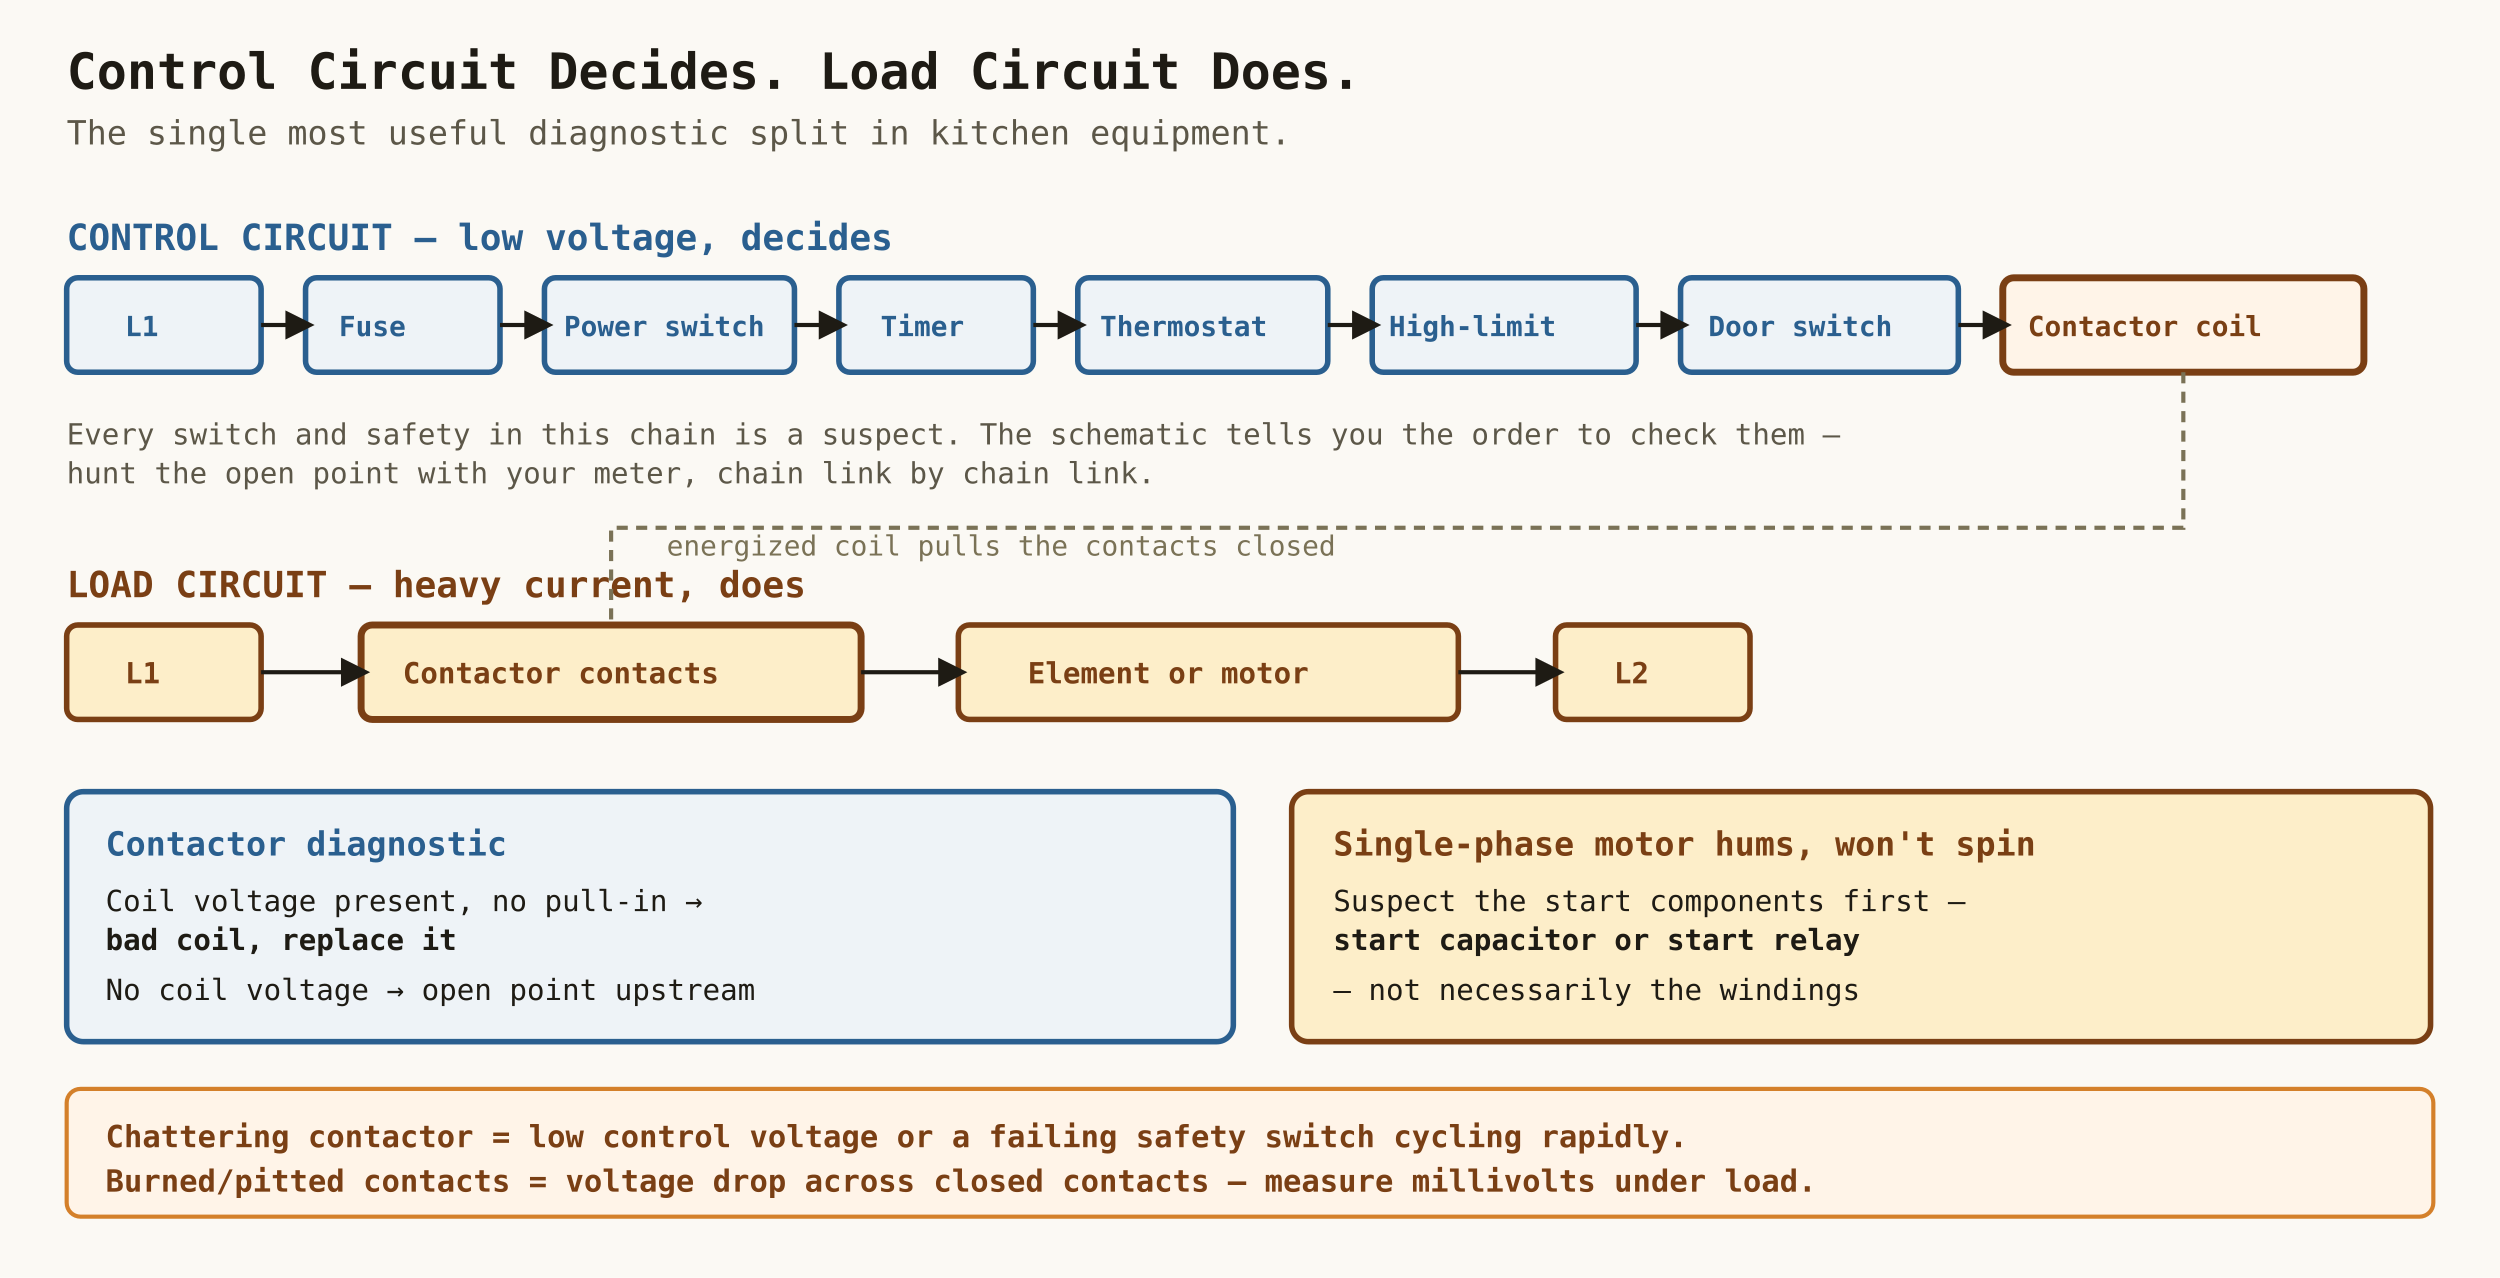
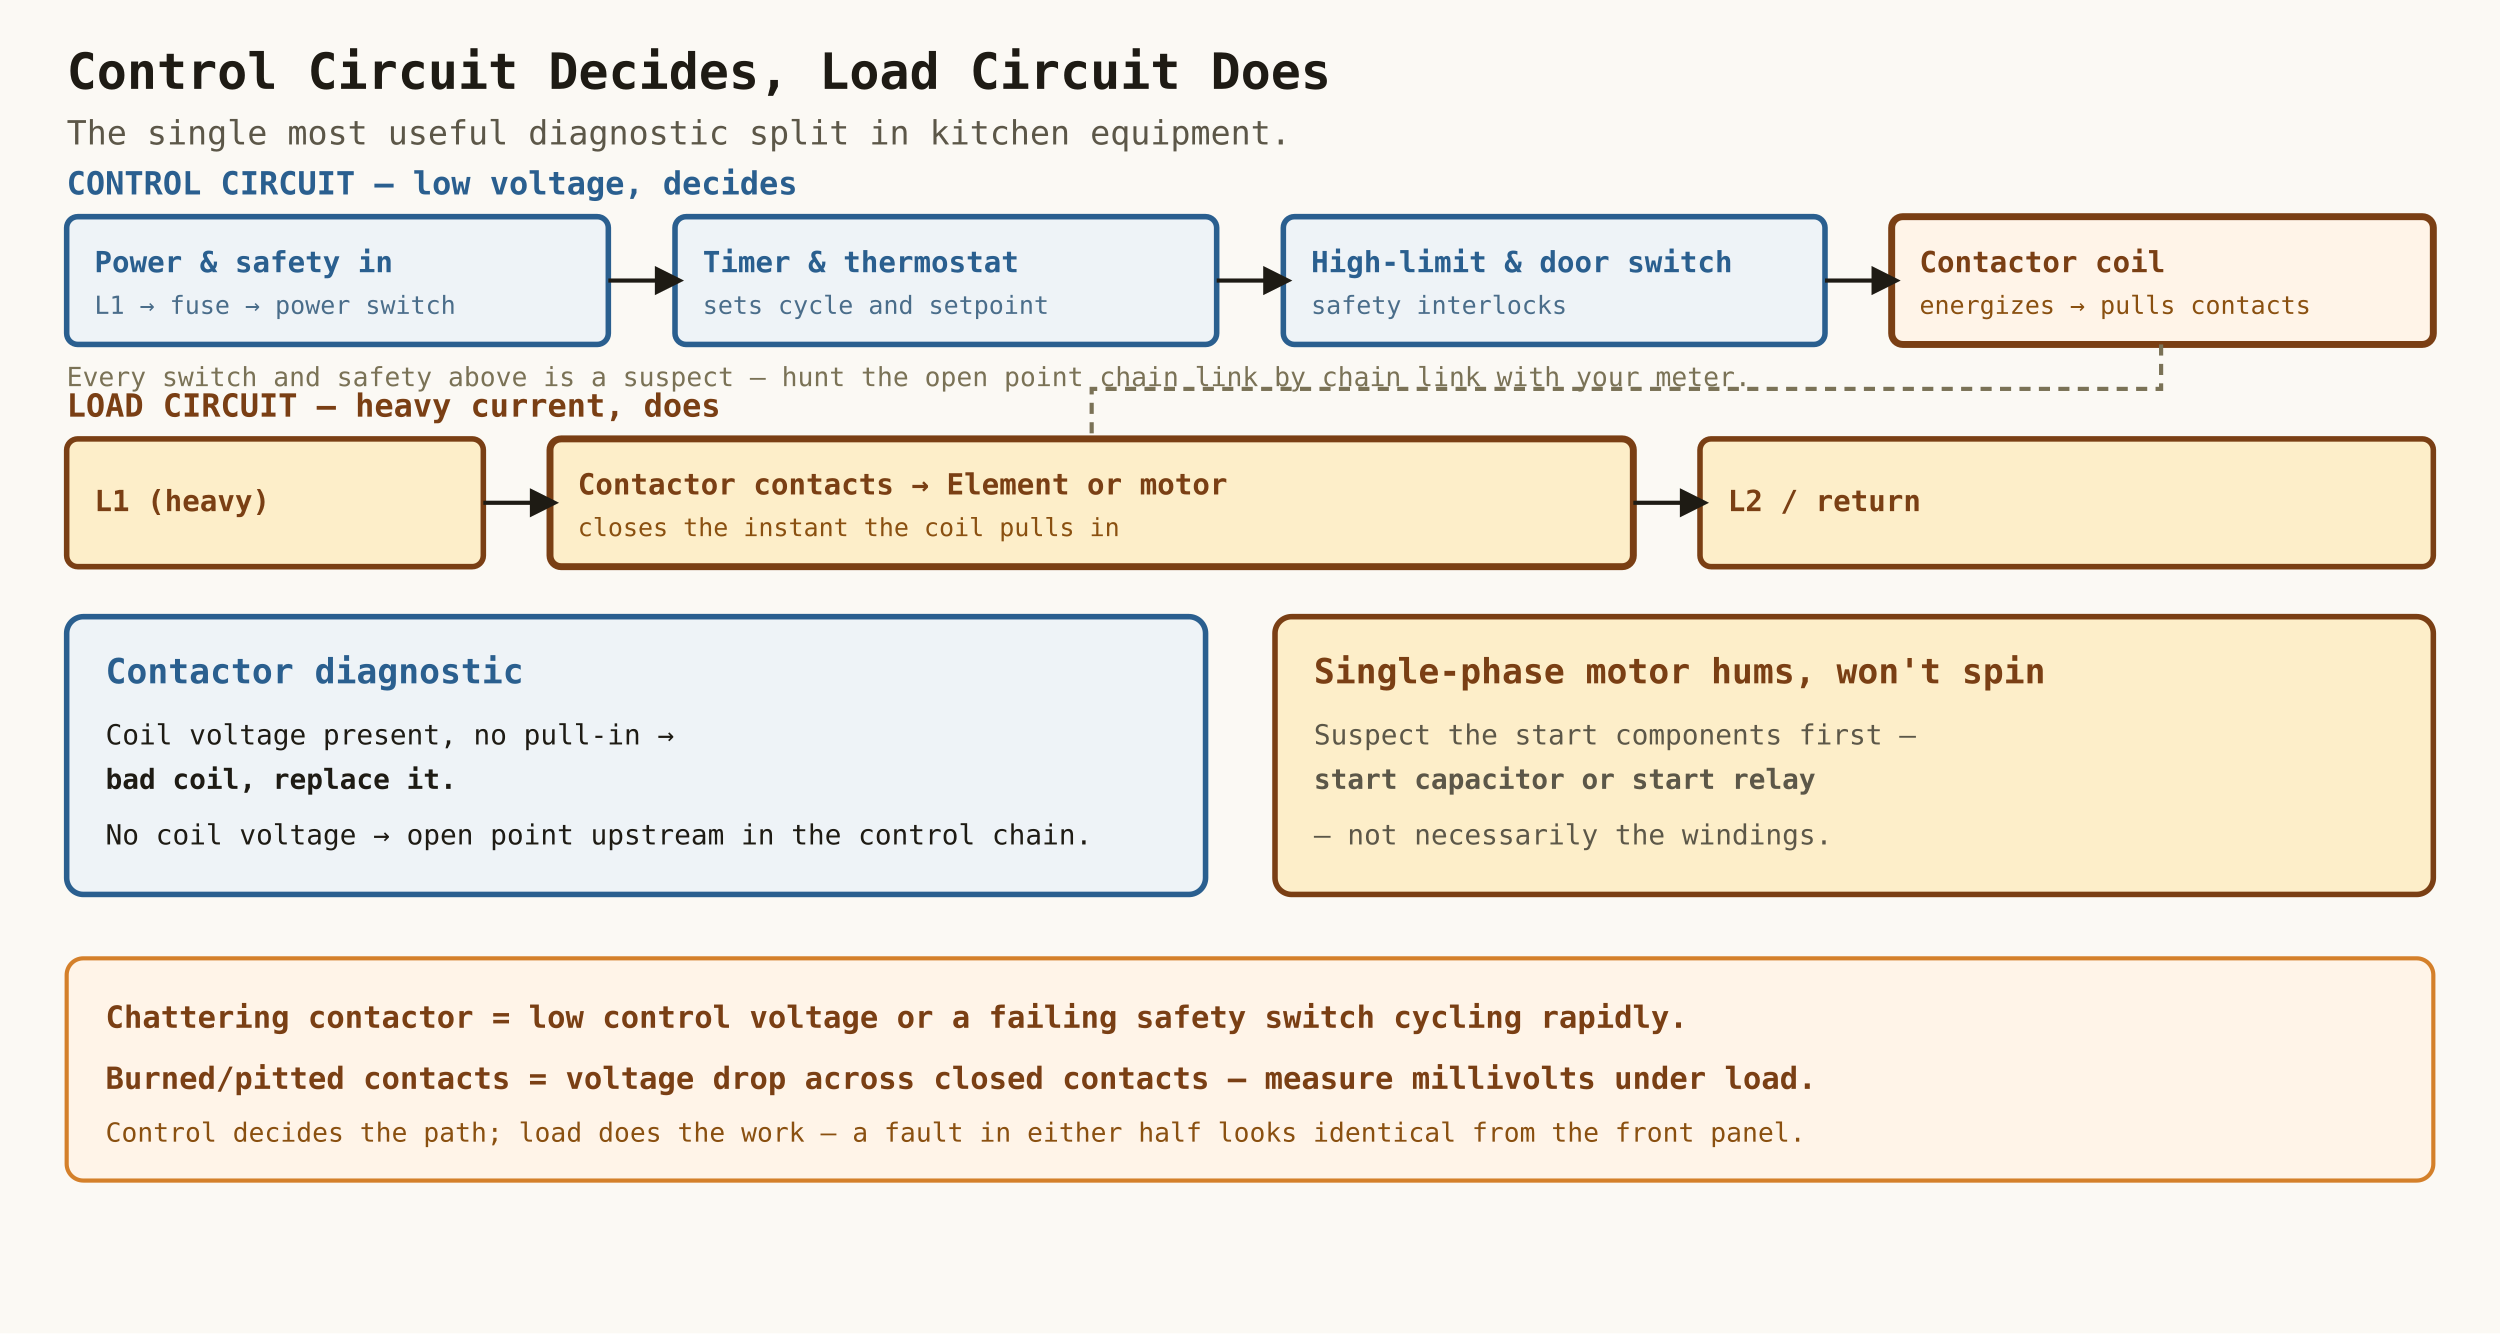
- <svg xmlns="http://www.w3.org/2000/svg" viewBox="0 0 900 460" font-family="ui-monospace, Consolas, monospace">
-   <rect width="900" height="460" fill="#fbf9f4" />
-   <text x="24" y="32" font-size="18" font-weight="700" fill="#1e1b14">Control Circuit Decides. Load Circuit Does.</text>
+ <svg xmlns="http://www.w3.org/2000/svg" viewBox="0 0 900 480" font-family="ui-monospace, Consolas, monospace">
+   <rect width="900" height="480" fill="#fbf9f4" />
+   <text x="24" y="32" font-size="18" font-weight="700" fill="#1e1b14">Control Circuit Decides, Load Circuit Does</text>
  <text x="24" y="52" font-size="12" fill="#5c5748">The single most useful diagnostic split in kitchen equipment.</text>
-   <text x="24" y="90" font-size="13" font-weight="700" fill="#2a5f8f">CONTROL CIRCUIT — low voltage, decides</text>
-   <g font-size="10" font-weight="700" fill="#2a5f8f">
-     <rect x="24" y="100" width="70" height="34" rx="4" fill="#eef3f7" stroke="#2a5f8f" stroke-width="2" />
-     <text x="45" y="121">L1</text>
-     <rect x="110" y="100" width="70" height="34" rx="4" fill="#eef3f7" stroke="#2a5f8f" stroke-width="2" />
-     <text x="122" y="121">Fuse</text>
-     <rect x="196" y="100" width="90" height="34" rx="4" fill="#eef3f7" stroke="#2a5f8f" stroke-width="2" />
-     <text x="203" y="121">Power switch</text>
-     <rect x="302" y="100" width="70" height="34" rx="4" fill="#eef3f7" stroke="#2a5f8f" stroke-width="2" />
-     <text x="317" y="121">Timer</text>
-     <rect x="388" y="100" width="90" height="34" rx="4" fill="#eef3f7" stroke="#2a5f8f" stroke-width="2" />
-     <text x="396" y="121">Thermostat</text>
-     <rect x="494" y="100" width="95" height="34" rx="4" fill="#eef3f7" stroke="#2a5f8f" stroke-width="2" />
-     <text x="500" y="121">High-limit</text>
-     <rect x="605" y="100" width="100" height="34" rx="4" fill="#eef3f7" stroke="#2a5f8f" stroke-width="2" />
-     <text x="615" y="121">Door switch</text>
-     <rect x="721" y="100" width="130" height="34" rx="4" fill="#fff4e8" stroke="#7a3f14" stroke-width="2.5" />
-     <text x="730" y="121" fill="#7a3f14">Contactor coil</text>
+   <text x="24" y="70" font-size="11.5" font-weight="700" fill="#2a5f8f">CONTROL CIRCUIT — low voltage, decides</text>
+   <g font-size="10.5" font-weight="700">
+     <rect x="24" y="78" width="195" height="46" rx="4" fill="#eef3f7" stroke="#2a5f8f" stroke-width="2" />
+     <text x="34" y="98" fill="#2a5f8f">Power &amp; safety in</text>
+     <text x="34" y="113" font-weight="400" font-size="9" fill="#4a6d8a">L1 → fuse → power switch</text>
+     <rect x="243" y="78" width="195" height="46" rx="4" fill="#eef3f7" stroke="#2a5f8f" stroke-width="2" />
+     <text x="253" y="98" fill="#2a5f8f">Timer &amp; thermostat</text>
+     <text x="253" y="113" font-weight="400" font-size="9" fill="#4a6d8a">sets cycle and setpoint</text>
+     <rect x="462" y="78" width="195" height="46" rx="4" fill="#eef3f7" stroke="#2a5f8f" stroke-width="2" />
+     <text x="472" y="98" fill="#2a5f8f">High-limit &amp; door switch</text>
+     <text x="472" y="113" font-weight="400" font-size="9" fill="#4a6d8a">safety interlocks</text>
+     <rect x="681" y="78" width="195" height="46" rx="4" fill="#fff4e8" stroke="#7a3f14" stroke-width="2.5" />
+     <text x="691" y="98" fill="#7a3f14">Contactor coil</text>
+     <text x="691" y="113" font-weight="400" font-size="9" fill="#8a5010">energizes → pulls contacts</text>
  </g>
-   <g stroke="#1e1b14" stroke-width="1.5" marker-end="url(#a2)">
-     <line x1="94" y1="117" x2="108" y2="117" />
-     <line x1="180" y1="117" x2="194" y2="117" />
-     <line x1="286" y1="117" x2="300" y2="117" />
-     <line x1="372" y1="117" x2="386" y2="117" />
-     <line x1="478" y1="117" x2="492" y2="117" />
-     <line x1="589" y1="117" x2="603" y2="117" />
-     <line x1="705" y1="117" x2="719" y2="117" />
+   <g stroke="#1e1b14" stroke-width="1.5" marker-end="url(#kc)">
+     <line x1="219" y1="101" x2="241" y2="101" />
+     <line x1="438" y1="101" x2="460" y2="101" />
+     <line x1="657" y1="101" x2="679" y2="101" />
  </g>
-   <text x="24" y="160" font-size="10.5" fill="#5c5748">Every switch and safety in this chain is a suspect. The schematic tells you the order to check them —</text>
-   <text x="24" y="174" font-size="10.5" fill="#5c5748">hunt the open point with your meter, chain link by chain link.</text>
-   <text x="24" y="215" font-size="13" font-weight="700" fill="#7a3f14">LOAD CIRCUIT — heavy current, does</text>
+   <text x="24" y="150" font-size="11.5" font-weight="700" fill="#7a3f14">LOAD CIRCUIT — heavy current, does</text>
  <g font-size="10.5" font-weight="700">
-     <rect x="24" y="225" width="70" height="34" rx="4" fill="#fdeec9" stroke="#7a3f14" stroke-width="2" />
-     <text x="45" y="246" fill="#7a3f14">L1</text>
-     <rect x="130" y="225" width="180" height="34" rx="4" fill="#fdeec9" stroke="#7a3f14" stroke-width="2.5" />
-     <text x="145" y="246" fill="#7a3f14">Contactor contacts</text>
-     <rect x="345" y="225" width="180" height="34" rx="4" fill="#fdeec9" stroke="#7a3f14" stroke-width="2" />
-     <text x="370" y="246" fill="#7a3f14">Element or motor</text>
-     <rect x="560" y="225" width="70" height="34" rx="4" fill="#fdeec9" stroke="#7a3f14" stroke-width="2" />
-     <text x="581" y="246" fill="#7a3f14">L2</text>
+     <rect x="24" y="158" width="150" height="46" rx="4" fill="#fdeec9" stroke="#7a3f14" stroke-width="2" />
+     <text x="34" y="184" fill="#7a3f14">L1 (heavy)</text>
+     <rect x="198" y="158" width="390" height="46" rx="4" fill="#fdeec9" stroke="#7a3f14" stroke-width="2.5" />
+     <text x="208" y="178" fill="#7a3f14">Contactor contacts → Element or motor</text>
+     <text x="208" y="193" font-weight="400" font-size="9" fill="#8a5010">closes the instant the coil pulls in</text>
+     <rect x="612" y="158" width="264" height="46" rx="4" fill="#fdeec9" stroke="#7a3f14" stroke-width="2" />
+     <text x="622" y="184" fill="#7a3f14">L2 / return</text>
  </g>
-   <g stroke="#1e1b14" stroke-width="1.5" marker-end="url(#a2)">
-     <line x1="94" y1="242" x2="128" y2="242" />
-     <line x1="310" y1="242" x2="343" y2="242" />
-     <line x1="525" y1="242" x2="558" y2="242" />
+   <g stroke="#1e1b14" stroke-width="1.5" marker-end="url(#kc)">
+     <line x1="174" y1="181" x2="196" y2="181" />
+     <line x1="588" y1="181" x2="610" y2="181" />
  </g>
-   <path d="M 786 134 L 786 190 L 220 190 L 220 223" fill="none" stroke="#7a7256" stroke-width="1.5" stroke-dasharray="4 3" />
-   <text x="240" y="200" font-size="10" fill="#7a7256">energized coil pulls the contacts closed</text>
-   <rect x="24" y="285" width="420" height="90" rx="6" fill="#eef3f7" stroke="#2a5f8f" stroke-width="2" />
-   <text x="38" y="308" font-size="12" font-weight="700" fill="#2a5f8f">Contactor diagnostic</text>
-   <text x="38" y="328" font-size="10.5" fill="#1e1b14">Coil voltage present, no pull-in →</text>
-   <text x="38" y="342" font-size="10.5" font-weight="700" fill="#1e1b14">bad coil, replace it</text>
-   <text x="38" y="360" font-size="10.5" fill="#1e1b14">No coil voltage → open point upstream</text>
-   <rect x="465" y="285" width="410" height="90" rx="6" fill="#fdeec9" stroke="#7a3f14" stroke-width="2" />
-   <text x="480" y="308" font-size="12" font-weight="700" fill="#7a3f14">Single-phase motor hums, won't spin</text>
-   <text x="480" y="328" font-size="10.5" fill="#1e1b14">Suspect the start components first —</text>
-   <text x="480" y="342" font-size="10.5" font-weight="700" fill="#1e1b14">start capacitor or start relay</text>
-   <text x="480" y="360" font-size="10.5" fill="#1e1b14">— not necessarily the windings</text>
-   <rect x="24" y="392" width="852" height="46" rx="5" fill="#fff4e8" stroke="#d4802a" stroke-width="1.5" />
-   <text x="38" y="413" font-size="11" font-weight="700" fill="#7a3f14">Chattering contactor = low control voltage or a failing safety switch cycling rapidly.</text>
-   <text x="38" y="429" font-size="11" font-weight="700" fill="#7a3f14">Burned/pitted contacts = voltage drop across closed contacts — measure millivolts under load.</text>
+   <path d="M 778 124 L 778 140 L 393 140 L 393 156" fill="none" stroke="#7a7256" stroke-width="1.5" stroke-dasharray="4 3" />
+   <text x="24" y="139" font-size="9.5" fill="#7a7256">Every switch and safety above is a suspect — hunt the open point chain link by chain link with your meter.</text>
+   <rect x="24" y="222" width="410" height="100" rx="6" fill="#eef3f7" stroke="#2a5f8f" stroke-width="2" />
+   <text x="38" y="246" font-size="12.5" font-weight="700" fill="#2a5f8f">Contactor diagnostic</text>
+   <text x="38" y="268" font-size="10" fill="#1e1b14">Coil voltage present, no pull-in →</text>
+   <text x="38" y="284" font-size="10" font-weight="700" fill="#1e1b14">bad coil, replace it.</text>
+   <text x="38" y="304" font-size="10" fill="#1e1b14">No coil voltage → open point upstream in the control chain.</text>
+   <rect x="459" y="222" width="417" height="100" rx="6" fill="#fdeec9" stroke="#7a3f14" stroke-width="2" />
+   <text x="473" y="246" font-size="12.5" font-weight="700" fill="#7a3f14">Single-phase motor hums, won't spin</text>
+   <text x="473" y="268" font-size="10" fill="#5c5748">Suspect the start components first —</text>
+   <text x="473" y="284" font-size="10" font-weight="700" fill="#5c5748">start capacitor or start relay</text>
+   <text x="473" y="304" font-size="10" fill="#5c5748">— not necessarily the windings.</text>
+   <rect x="24" y="345" width="852" height="80" rx="6" fill="#fff4e8" stroke="#d4802a" stroke-width="1.5" />
+   <text x="38" y="370" font-size="11" font-weight="700" fill="#7a3f14">Chattering contactor = low control voltage or a failing safety switch cycling rapidly.</text>
+   <text x="38" y="392" font-size="11" font-weight="700" fill="#7a3f14">Burned/pitted contacts = voltage drop across closed contacts — measure millivolts under load.</text>
+   <text x="38" y="411" font-size="9.5" fill="#8a5010">Control decides the path; load does the work — a fault in either half looks identical from the front panel.</text>
  <defs>
-     <marker id="a2" markerWidth="7" markerHeight="7" refX="3.5" refY="3.5" orient="auto">
+     <marker id="kc" markerWidth="7" markerHeight="7" refX="3.5" refY="3.5" orient="auto">
      <path d="M0,0 L7,3.5 L0,7 Z" fill="#1e1b14" />
    </marker>
  </defs>
</svg>
